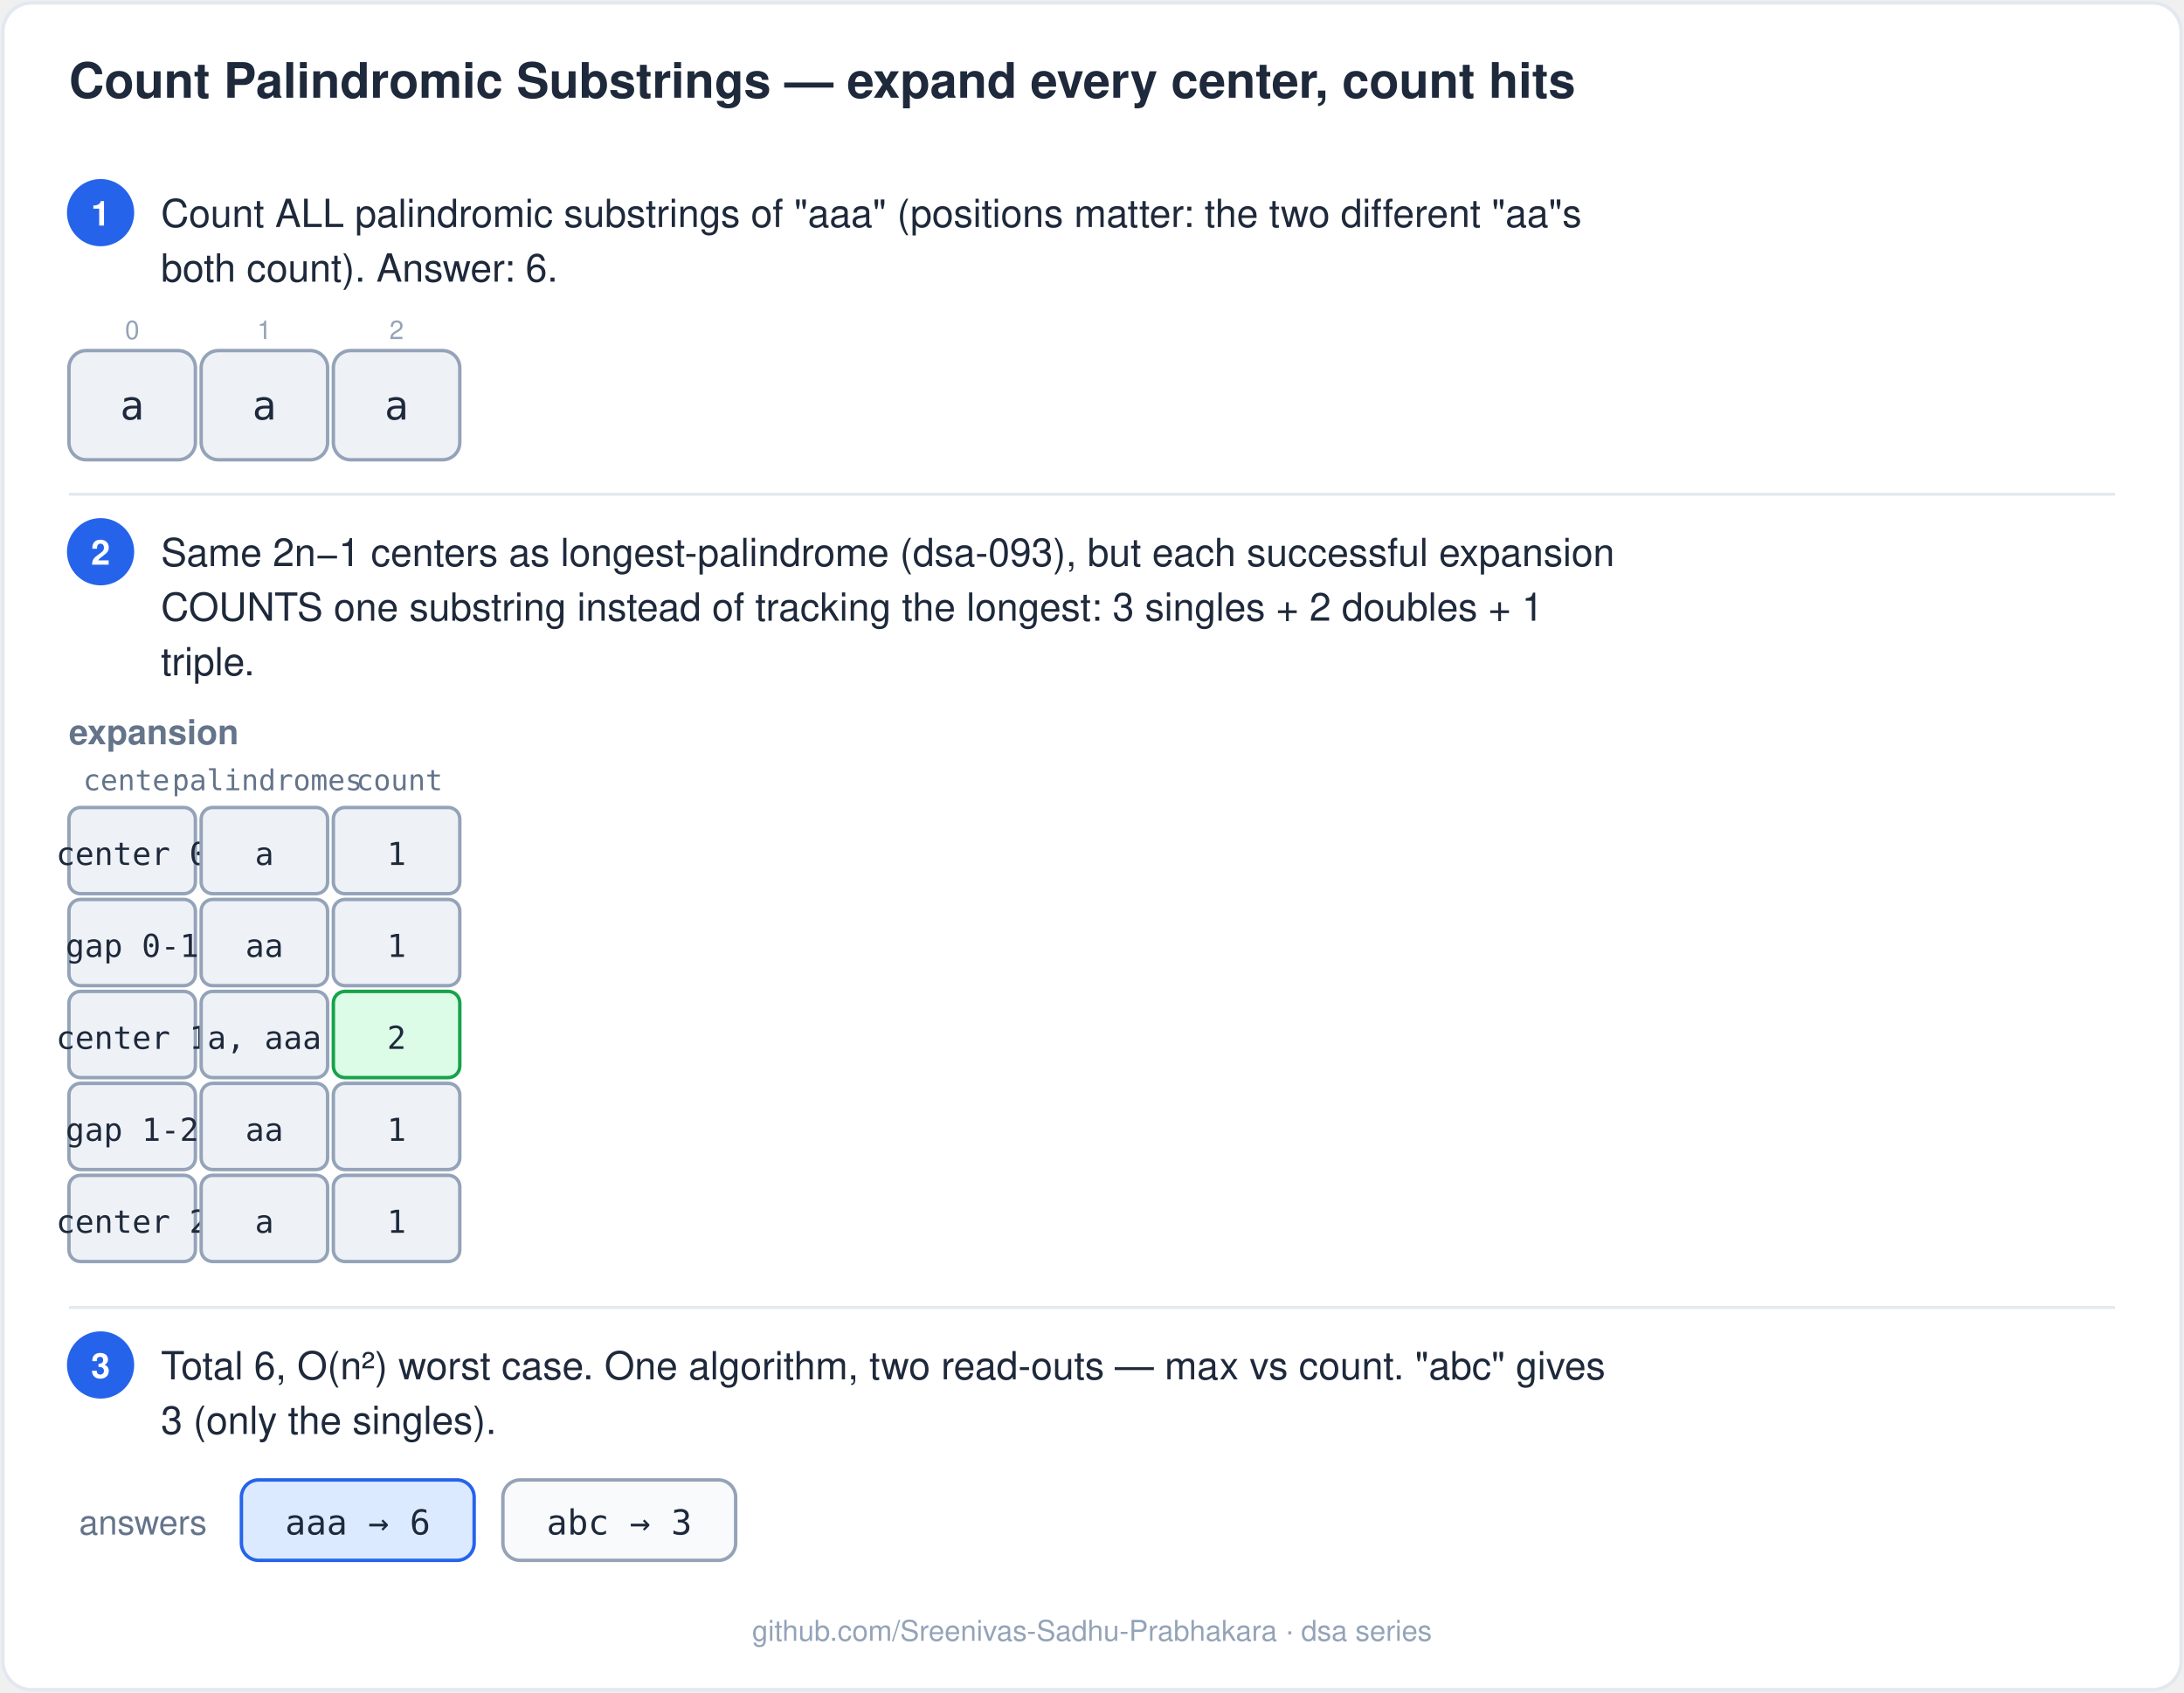
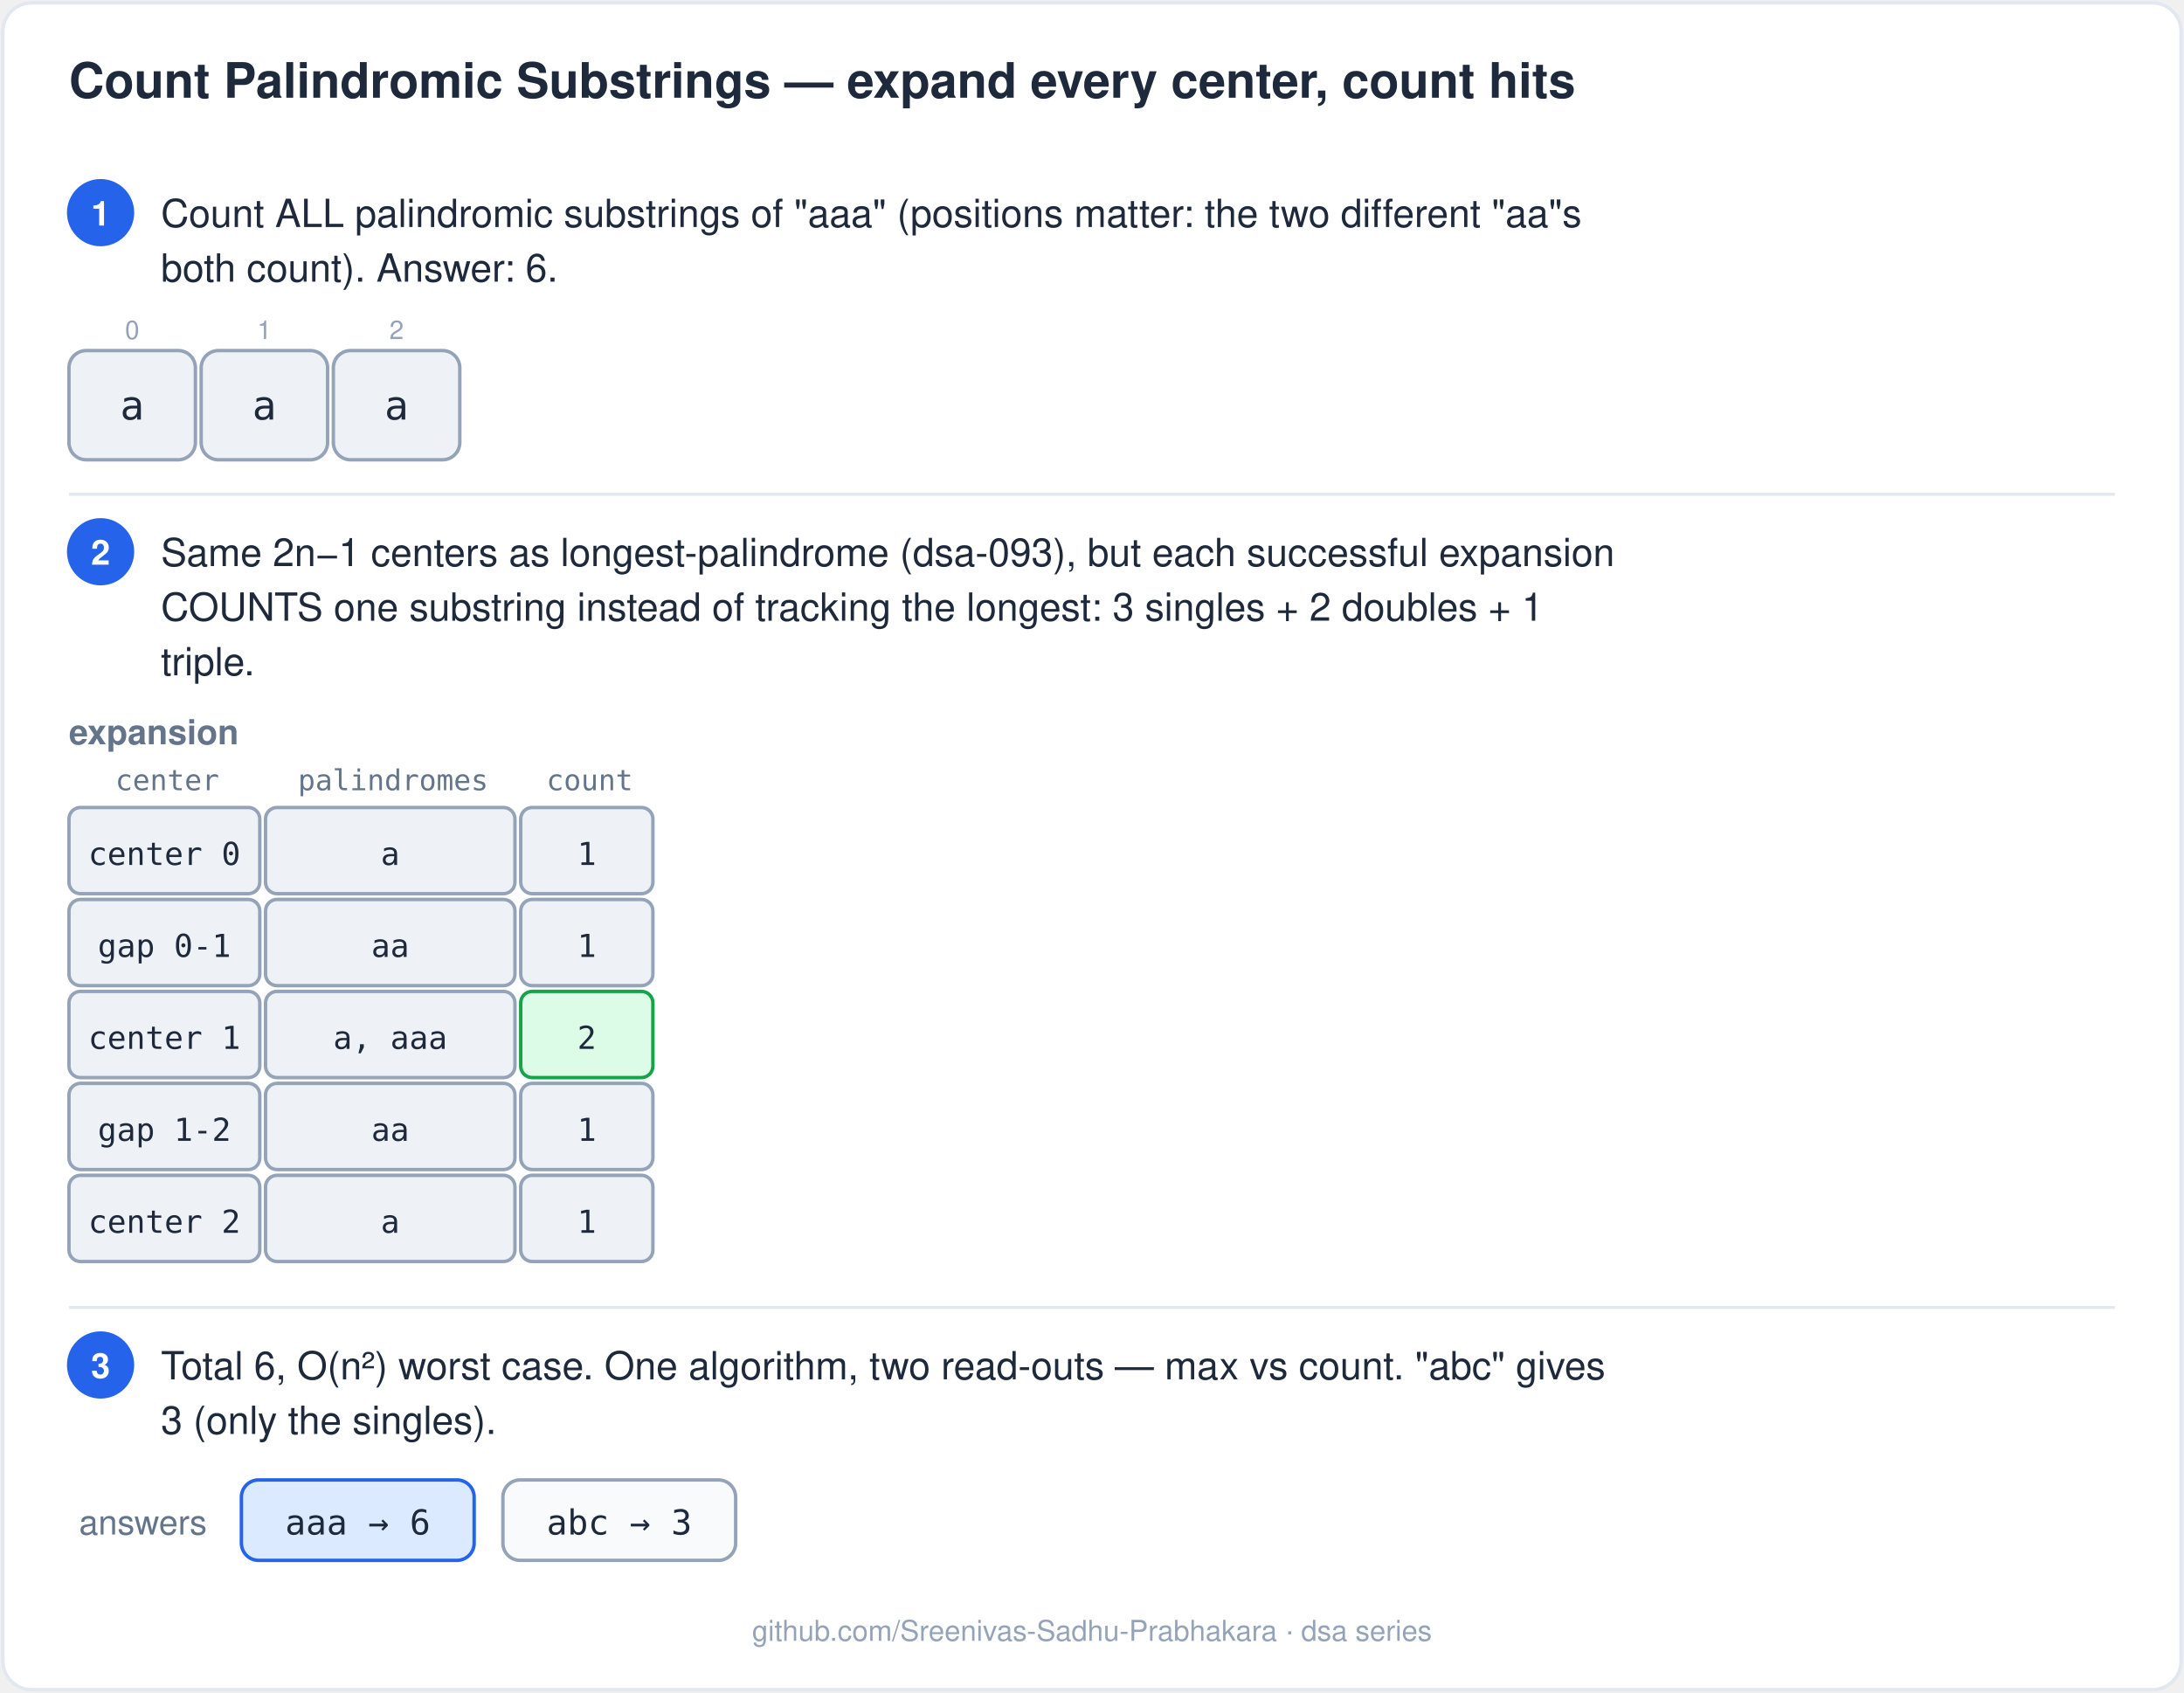
<svg xmlns="http://www.w3.org/2000/svg" width="760" height="589" viewBox="0 0 760 589" role="img" aria-label="Step-by-step visual walkthrough">
  <defs>
    <marker id="arr" markerWidth="8" markerHeight="8" refX="6" refY="3" orient="auto">
      <path d="M0,0 L7,3 L0,6 z" fill="context-stroke" />
    </marker>
  </defs>
  <rect x="1.0" y="1.0" width="758.0" height="587.0" rx="10" fill="#ffffff" stroke="#e2e8f0" stroke-width="1.2" />
  <text x="24.0" y="34.0" font-family="-apple-system,Segoe UI,Helvetica,Arial,sans-serif" font-size="17" fill="#1e293b" text-anchor="start" font-weight="600">Count Palindromic Substrings — expand every center, count hits</text>
  <circle cx="35.0" cy="74.0" r="11" fill="#2563eb" stroke="#2563eb" stroke-width="1.4" />
  <text x="35.0" y="78.5" font-family="-apple-system,Segoe UI,Helvetica,Arial,sans-serif" font-size="12" fill="#ffffff" text-anchor="middle" font-weight="600">1</text>
  <text x="56.0" y="79.0" font-family="-apple-system,Segoe UI,Helvetica,Arial,sans-serif" font-size="13.5" fill="#1e293b" text-anchor="start">Count ALL palindromic substrings of "aaa" (positions matter: the two different "aa"s</text>
  <text x="56.0" y="98.0" font-family="-apple-system,Segoe UI,Helvetica,Arial,sans-serif" font-size="13.5" fill="#1e293b" text-anchor="start">both count). Answer: 6.</text>
  <rect x="24.0" y="122.0" width="44.0" height="38.0" rx="6" fill="#eef2f7" stroke="#94a3b8" stroke-width="1.2" />
  <text x="46.0" y="146.0" font-family="ui-monospace,Menlo,monospace" font-size="14" fill="#1e293b" text-anchor="middle">a</text>
  <text x="46.0" y="118.0" font-family="-apple-system,Segoe UI,Helvetica,Arial,sans-serif" font-size="9" fill="#94a3b8" text-anchor="middle">0</text>
  <rect x="70.0" y="122.0" width="44.0" height="38.0" rx="6" fill="#eef2f7" stroke="#94a3b8" stroke-width="1.2" />
  <text x="92.0" y="146.0" font-family="ui-monospace,Menlo,monospace" font-size="14" fill="#1e293b" text-anchor="middle">a</text>
  <text x="92.0" y="118.0" font-family="-apple-system,Segoe UI,Helvetica,Arial,sans-serif" font-size="9" fill="#94a3b8" text-anchor="middle">1</text>
  <rect x="116.0" y="122.0" width="44.0" height="38.0" rx="6" fill="#eef2f7" stroke="#94a3b8" stroke-width="1.2" />
  <text x="138.0" y="146.0" font-family="ui-monospace,Menlo,monospace" font-size="14" fill="#1e293b" text-anchor="middle">a</text>
  <text x="138.0" y="118.0" font-family="-apple-system,Segoe UI,Helvetica,Arial,sans-serif" font-size="9" fill="#94a3b8" text-anchor="middle">2</text>
  <line x1="24.0" y1="172.0" x2="736.0" y2="172.0" stroke="#e2e8f0" stroke-width="1" />
  <circle cx="35.0" cy="192.0" r="11" fill="#2563eb" stroke="#2563eb" stroke-width="1.4" />
  <text x="35.0" y="196.5" font-family="-apple-system,Segoe UI,Helvetica,Arial,sans-serif" font-size="12" fill="#ffffff" text-anchor="middle" font-weight="600">2</text>
  <text x="56.0" y="197.0" font-family="-apple-system,Segoe UI,Helvetica,Arial,sans-serif" font-size="13.5" fill="#1e293b" text-anchor="start">Same 2n−1 centers as longest-palindrome (dsa-093), but each successful expansion</text>
  <text x="56.0" y="216.0" font-family="-apple-system,Segoe UI,Helvetica,Arial,sans-serif" font-size="13.5" fill="#1e293b" text-anchor="start">COUNTS one substring instead of tracking the longest: 3 singles + 2 doubles + 1</text>
  <text x="56.0" y="235.0" font-family="-apple-system,Segoe UI,Helvetica,Arial,sans-serif" font-size="13.5" fill="#1e293b" text-anchor="start">triple.</text>
  <text x="24.0" y="259.0" font-family="-apple-system,Segoe UI,Helvetica,Arial,sans-serif" font-size="12" fill="#64748b" text-anchor="start" font-weight="600">expansion</text>
-   <text x="47.0" y="275.0" font-family="ui-monospace,Menlo,monospace" font-size="10" fill="#64748b" text-anchor="middle">center</text>
-   <text x="93.0" y="275.0" font-family="ui-monospace,Menlo,monospace" font-size="10" fill="#64748b" text-anchor="middle">palindromes</text>
-   <text x="139.0" y="275.0" font-family="ui-monospace,Menlo,monospace" font-size="10" fill="#64748b" text-anchor="middle">count</text>
-   <rect x="24.0" y="281.0" width="44.0" height="30.0" rx="4" fill="#eef2f7" stroke="#94a3b8" stroke-width="1.2" />
-   <text x="46.0" y="301.0" font-family="ui-monospace,Menlo,monospace" font-size="11" fill="#1e293b" text-anchor="middle">center 0</text>
-   <rect x="70.0" y="281.0" width="44.0" height="30.0" rx="4" fill="#eef2f7" stroke="#94a3b8" stroke-width="1.2" />
-   <text x="92.0" y="301.0" font-family="ui-monospace,Menlo,monospace" font-size="11" fill="#1e293b" text-anchor="middle">a</text>
-   <rect x="116.0" y="281.0" width="44.0" height="30.0" rx="4" fill="#eef2f7" stroke="#94a3b8" stroke-width="1.2" />
-   <text x="138.0" y="301.0" font-family="ui-monospace,Menlo,monospace" font-size="11" fill="#1e293b" text-anchor="middle">1</text>
-   <rect x="24.0" y="313.0" width="44.0" height="30.0" rx="4" fill="#eef2f7" stroke="#94a3b8" stroke-width="1.2" />
-   <text x="46.0" y="333.0" font-family="ui-monospace,Menlo,monospace" font-size="11" fill="#1e293b" text-anchor="middle">gap 0-1</text>
-   <rect x="70.0" y="313.0" width="44.0" height="30.0" rx="4" fill="#eef2f7" stroke="#94a3b8" stroke-width="1.2" />
-   <text x="92.0" y="333.0" font-family="ui-monospace,Menlo,monospace" font-size="11" fill="#1e293b" text-anchor="middle">aa</text>
-   <rect x="116.0" y="313.0" width="44.0" height="30.0" rx="4" fill="#eef2f7" stroke="#94a3b8" stroke-width="1.2" />
-   <text x="138.0" y="333.0" font-family="ui-monospace,Menlo,monospace" font-size="11" fill="#1e293b" text-anchor="middle">1</text>
-   <rect x="24.0" y="345.0" width="44.0" height="30.0" rx="4" fill="#eef2f7" stroke="#94a3b8" stroke-width="1.2" />
-   <text x="46.0" y="365.0" font-family="ui-monospace,Menlo,monospace" font-size="11" fill="#1e293b" text-anchor="middle">center 1</text>
-   <rect x="70.0" y="345.0" width="44.0" height="30.0" rx="4" fill="#eef2f7" stroke="#94a3b8" stroke-width="1.2" />
-   <text x="92.0" y="365.0" font-family="ui-monospace,Menlo,monospace" font-size="11" fill="#1e293b" text-anchor="middle">a, aaa</text>
-   <rect x="116.0" y="345.0" width="44.0" height="30.0" rx="4" fill="#dcfce7" stroke="#16a34a" stroke-width="1.2" />
-   <text x="138.0" y="365.0" font-family="ui-monospace,Menlo,monospace" font-size="11" fill="#1e293b" text-anchor="middle">2</text>
-   <rect x="24.0" y="377.0" width="44.0" height="30.0" rx="4" fill="#eef2f7" stroke="#94a3b8" stroke-width="1.2" />
-   <text x="46.0" y="397.0" font-family="ui-monospace,Menlo,monospace" font-size="11" fill="#1e293b" text-anchor="middle">gap 1-2</text>
-   <rect x="70.0" y="377.0" width="44.0" height="30.0" rx="4" fill="#eef2f7" stroke="#94a3b8" stroke-width="1.2" />
-   <text x="92.0" y="397.0" font-family="ui-monospace,Menlo,monospace" font-size="11" fill="#1e293b" text-anchor="middle">aa</text>
-   <rect x="116.0" y="377.0" width="44.0" height="30.0" rx="4" fill="#eef2f7" stroke="#94a3b8" stroke-width="1.2" />
-   <text x="138.0" y="397.0" font-family="ui-monospace,Menlo,monospace" font-size="11" fill="#1e293b" text-anchor="middle">1</text>
-   <rect x="24.0" y="409.0" width="44.0" height="30.0" rx="4" fill="#eef2f7" stroke="#94a3b8" stroke-width="1.2" />
-   <text x="46.0" y="429.0" font-family="ui-monospace,Menlo,monospace" font-size="11" fill="#1e293b" text-anchor="middle">center 2</text>
-   <rect x="70.0" y="409.0" width="44.0" height="30.0" rx="4" fill="#eef2f7" stroke="#94a3b8" stroke-width="1.2" />
-   <text x="92.0" y="429.0" font-family="ui-monospace,Menlo,monospace" font-size="11" fill="#1e293b" text-anchor="middle">a</text>
-   <rect x="116.0" y="409.0" width="44.0" height="30.0" rx="4" fill="#eef2f7" stroke="#94a3b8" stroke-width="1.2" />
-   <text x="138.0" y="429.0" font-family="ui-monospace,Menlo,monospace" font-size="11" fill="#1e293b" text-anchor="middle">1</text>
+   <text x="58.2" y="275.0" font-family="ui-monospace,Menlo,monospace" font-size="10" fill="#64748b" text-anchor="middle">center</text>
+   <text x="136.8" y="275.0" font-family="ui-monospace,Menlo,monospace" font-size="10" fill="#64748b" text-anchor="middle">palindromes</text>
+   <text x="205.2" y="275.0" font-family="ui-monospace,Menlo,monospace" font-size="10" fill="#64748b" text-anchor="middle">count</text>
+   <rect x="24.0" y="281.0" width="66.4" height="30.0" rx="4" fill="#eef2f7" stroke="#94a3b8" stroke-width="1.2" />
+   <text x="57.2" y="301.0" font-family="ui-monospace,Menlo,monospace" font-size="11" fill="#1e293b" text-anchor="middle">center 0</text>
+   <rect x="92.4" y="281.0" width="86.8" height="30.0" rx="4" fill="#eef2f7" stroke="#94a3b8" stroke-width="1.2" />
+   <text x="135.8" y="301.0" font-family="ui-monospace,Menlo,monospace" font-size="11" fill="#1e293b" text-anchor="middle">a</text>
+   <rect x="181.2" y="281.0" width="46.0" height="30.0" rx="4" fill="#eef2f7" stroke="#94a3b8" stroke-width="1.2" />
+   <text x="204.2" y="301.0" font-family="ui-monospace,Menlo,monospace" font-size="11" fill="#1e293b" text-anchor="middle">1</text>
+   <rect x="24.0" y="313.0" width="66.4" height="30.0" rx="4" fill="#eef2f7" stroke="#94a3b8" stroke-width="1.2" />
+   <text x="57.2" y="333.0" font-family="ui-monospace,Menlo,monospace" font-size="11" fill="#1e293b" text-anchor="middle">gap 0-1</text>
+   <rect x="92.4" y="313.0" width="86.8" height="30.0" rx="4" fill="#eef2f7" stroke="#94a3b8" stroke-width="1.2" />
+   <text x="135.8" y="333.0" font-family="ui-monospace,Menlo,monospace" font-size="11" fill="#1e293b" text-anchor="middle">aa</text>
+   <rect x="181.2" y="313.0" width="46.0" height="30.0" rx="4" fill="#eef2f7" stroke="#94a3b8" stroke-width="1.2" />
+   <text x="204.2" y="333.0" font-family="ui-monospace,Menlo,monospace" font-size="11" fill="#1e293b" text-anchor="middle">1</text>
+   <rect x="24.0" y="345.0" width="66.4" height="30.0" rx="4" fill="#eef2f7" stroke="#94a3b8" stroke-width="1.2" />
+   <text x="57.2" y="365.0" font-family="ui-monospace,Menlo,monospace" font-size="11" fill="#1e293b" text-anchor="middle">center 1</text>
+   <rect x="92.4" y="345.0" width="86.8" height="30.0" rx="4" fill="#eef2f7" stroke="#94a3b8" stroke-width="1.2" />
+   <text x="135.8" y="365.0" font-family="ui-monospace,Menlo,monospace" font-size="11" fill="#1e293b" text-anchor="middle">a, aaa</text>
+   <rect x="181.2" y="345.0" width="46.0" height="30.0" rx="4" fill="#dcfce7" stroke="#16a34a" stroke-width="1.2" />
+   <text x="204.2" y="365.0" font-family="ui-monospace,Menlo,monospace" font-size="11" fill="#1e293b" text-anchor="middle">2</text>
+   <rect x="24.0" y="377.0" width="66.4" height="30.0" rx="4" fill="#eef2f7" stroke="#94a3b8" stroke-width="1.2" />
+   <text x="57.2" y="397.0" font-family="ui-monospace,Menlo,monospace" font-size="11" fill="#1e293b" text-anchor="middle">gap 1-2</text>
+   <rect x="92.4" y="377.0" width="86.8" height="30.0" rx="4" fill="#eef2f7" stroke="#94a3b8" stroke-width="1.2" />
+   <text x="135.8" y="397.0" font-family="ui-monospace,Menlo,monospace" font-size="11" fill="#1e293b" text-anchor="middle">aa</text>
+   <rect x="181.2" y="377.0" width="46.0" height="30.0" rx="4" fill="#eef2f7" stroke="#94a3b8" stroke-width="1.2" />
+   <text x="204.2" y="397.0" font-family="ui-monospace,Menlo,monospace" font-size="11" fill="#1e293b" text-anchor="middle">1</text>
+   <rect x="24.0" y="409.0" width="66.4" height="30.0" rx="4" fill="#eef2f7" stroke="#94a3b8" stroke-width="1.2" />
+   <text x="57.2" y="429.0" font-family="ui-monospace,Menlo,monospace" font-size="11" fill="#1e293b" text-anchor="middle">center 2</text>
+   <rect x="92.4" y="409.0" width="86.8" height="30.0" rx="4" fill="#eef2f7" stroke="#94a3b8" stroke-width="1.2" />
+   <text x="135.8" y="429.0" font-family="ui-monospace,Menlo,monospace" font-size="11" fill="#1e293b" text-anchor="middle">a</text>
+   <rect x="181.2" y="409.0" width="46.0" height="30.0" rx="4" fill="#eef2f7" stroke="#94a3b8" stroke-width="1.2" />
+   <text x="204.2" y="429.0" font-family="ui-monospace,Menlo,monospace" font-size="11" fill="#1e293b" text-anchor="middle">1</text>
  <line x1="24.0" y1="455.0" x2="736.0" y2="455.0" stroke="#e2e8f0" stroke-width="1" />
  <circle cx="35.0" cy="475.0" r="11" fill="#2563eb" stroke="#2563eb" stroke-width="1.4" />
  <text x="35.0" y="479.5" font-family="-apple-system,Segoe UI,Helvetica,Arial,sans-serif" font-size="12" fill="#ffffff" text-anchor="middle" font-weight="600">3</text>
  <text x="56.0" y="480.0" font-family="-apple-system,Segoe UI,Helvetica,Arial,sans-serif" font-size="13.5" fill="#1e293b" text-anchor="start">Total 6, O(n²) worst case. One algorithm, two read-outs — max vs count. "abc" gives</text>
  <text x="56.0" y="499.0" font-family="-apple-system,Segoe UI,Helvetica,Arial,sans-serif" font-size="13.5" fill="#1e293b" text-anchor="start">3 (only the singles).</text>
  <text x="72.0" y="534.0" font-family="-apple-system,Segoe UI,Helvetica,Arial,sans-serif" font-size="12" fill="#64748b" text-anchor="end">answers</text>
  <rect x="84.0" y="515.0" width="81.0" height="28.0" rx="6" fill="#dbeafe" stroke="#2563eb" stroke-width="1.2" />
  <text x="124.5" y="534.0" font-family="ui-monospace,Menlo,monospace" font-size="12" fill="#1e293b" text-anchor="middle">aaa → 6</text>
  <rect x="175.0" y="515.0" width="81.0" height="28.0" rx="6" fill="#f8fafc" stroke="#94a3b8" stroke-width="1.2" />
  <text x="215.5" y="534.0" font-family="ui-monospace,Menlo,monospace" font-size="12" fill="#1e293b" text-anchor="middle">abc → 3</text>
  <text x="380.0" y="571.0" font-family="-apple-system,Segoe UI,Helvetica,Arial,sans-serif" font-size="10" fill="#94a3b8" text-anchor="middle">github.com/Sreenivas-Sadhu-Prabhakara · dsa series</text>
</svg>
